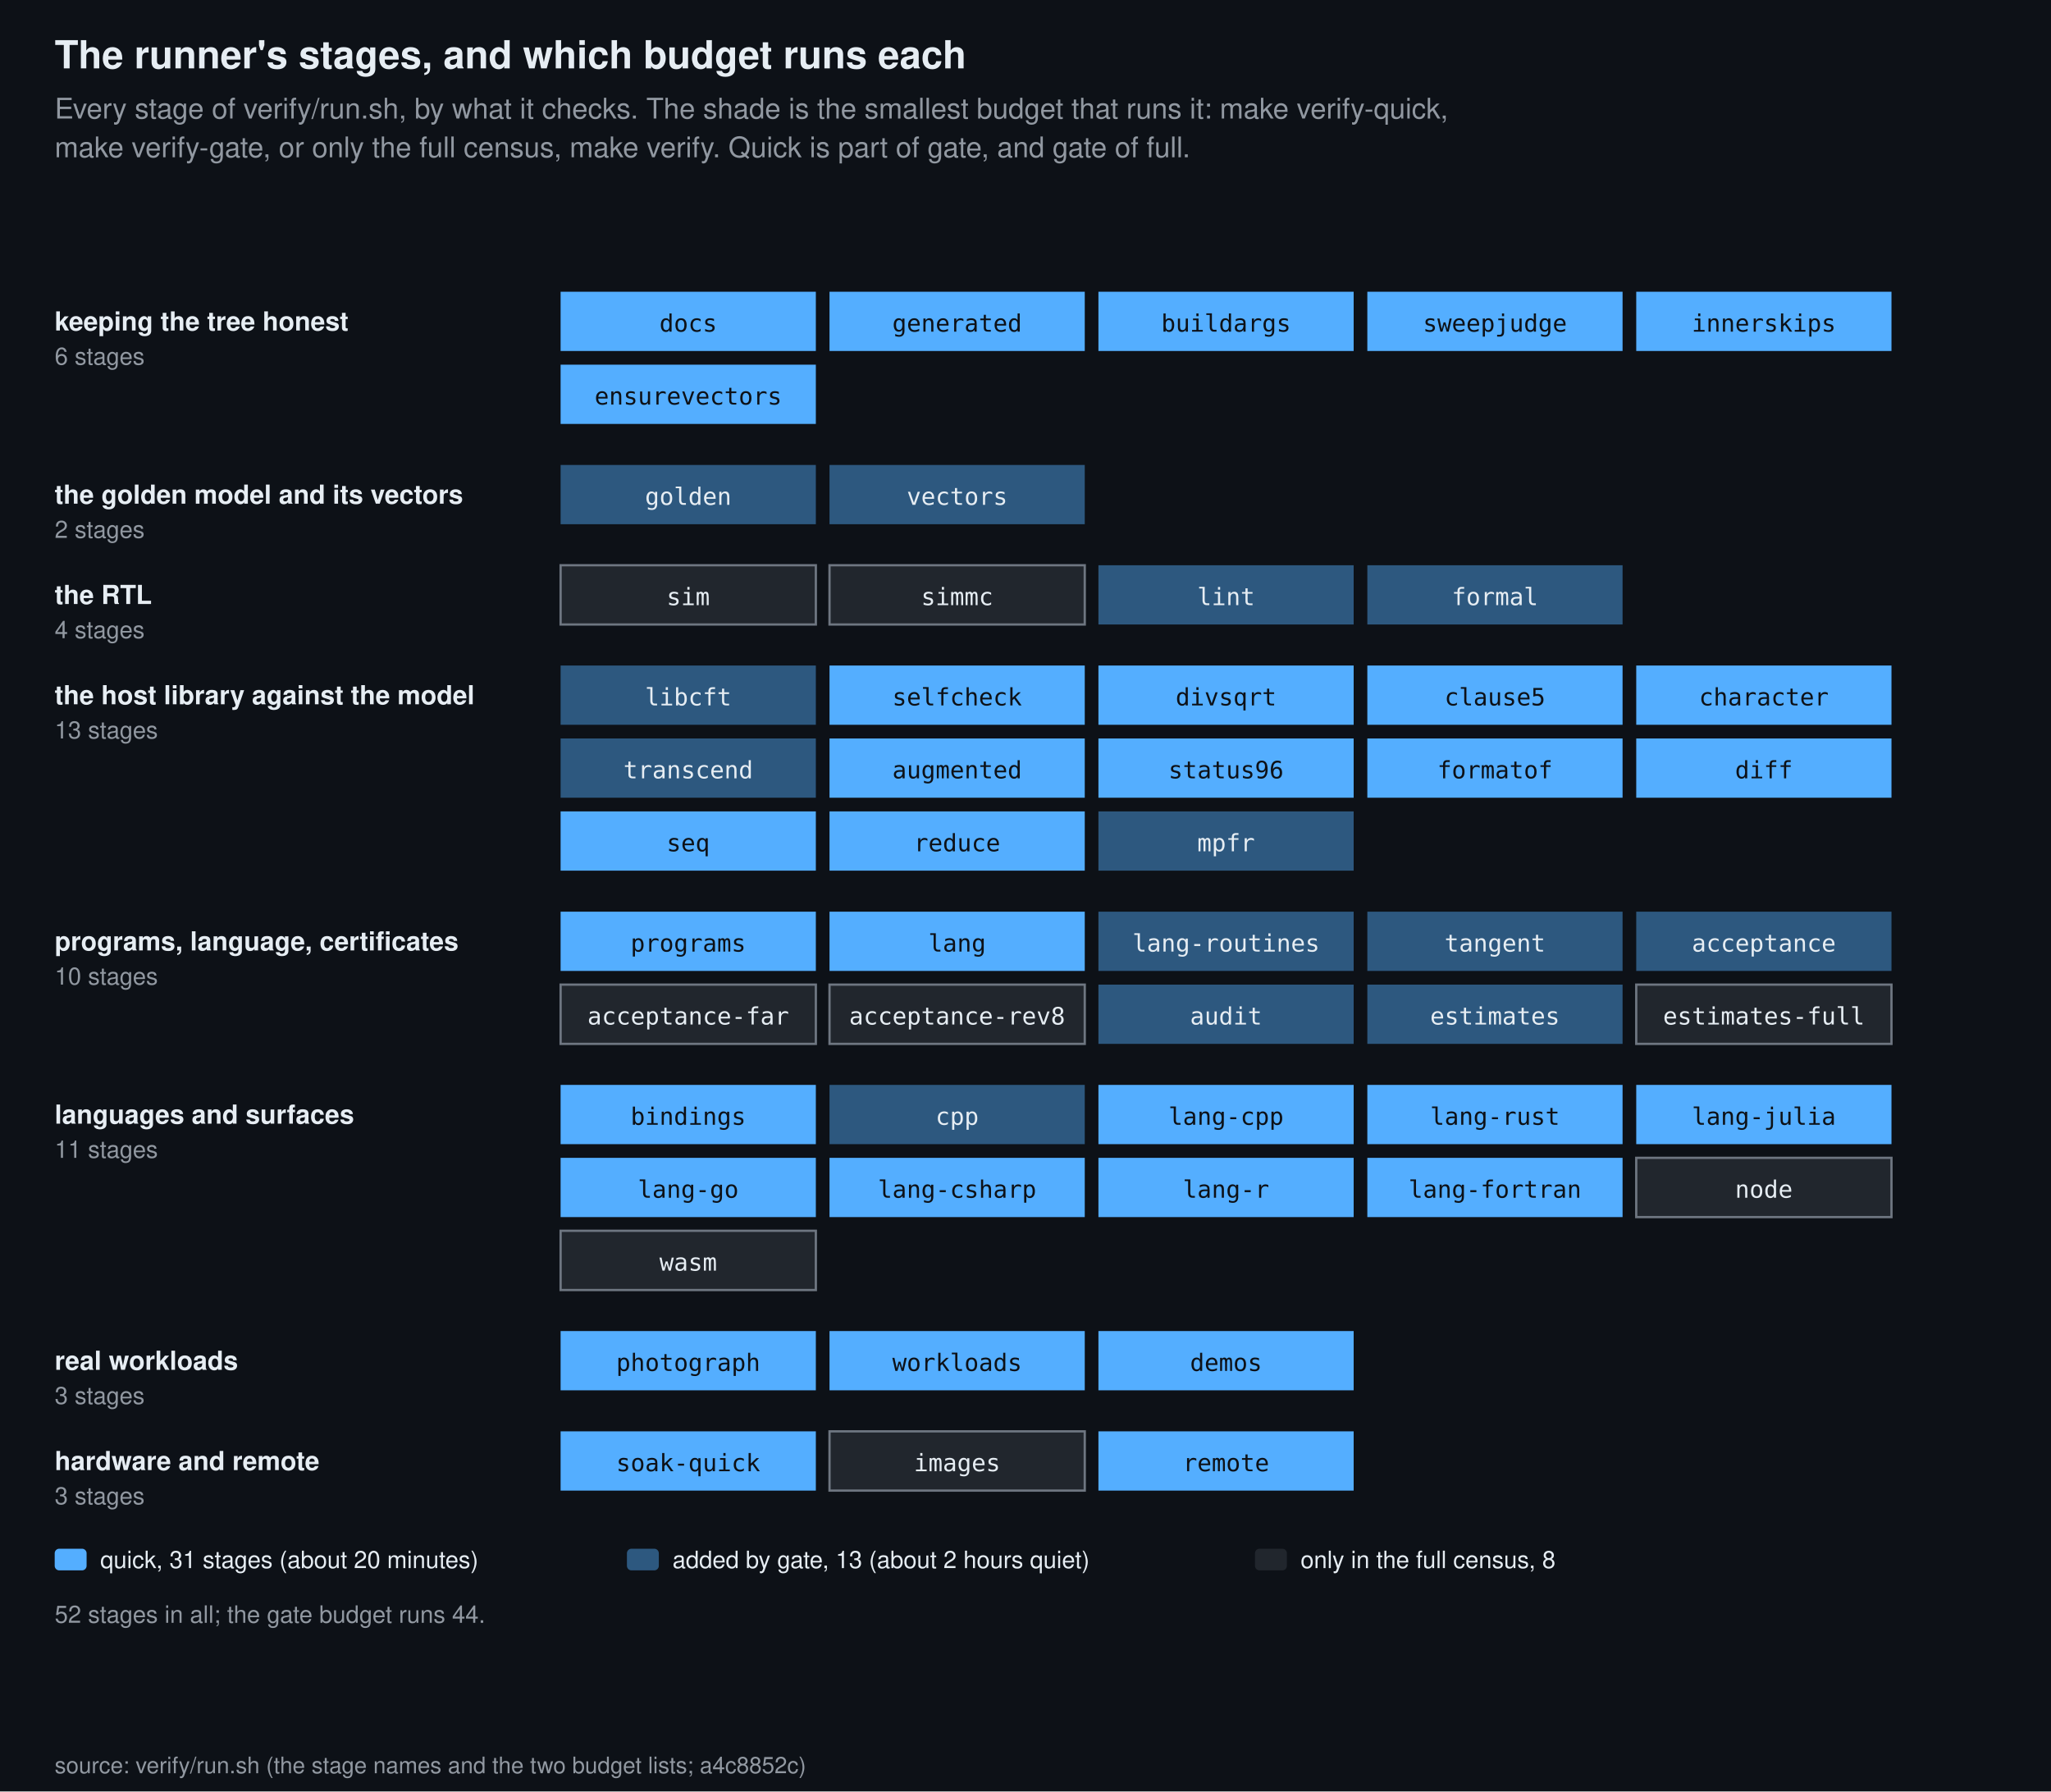
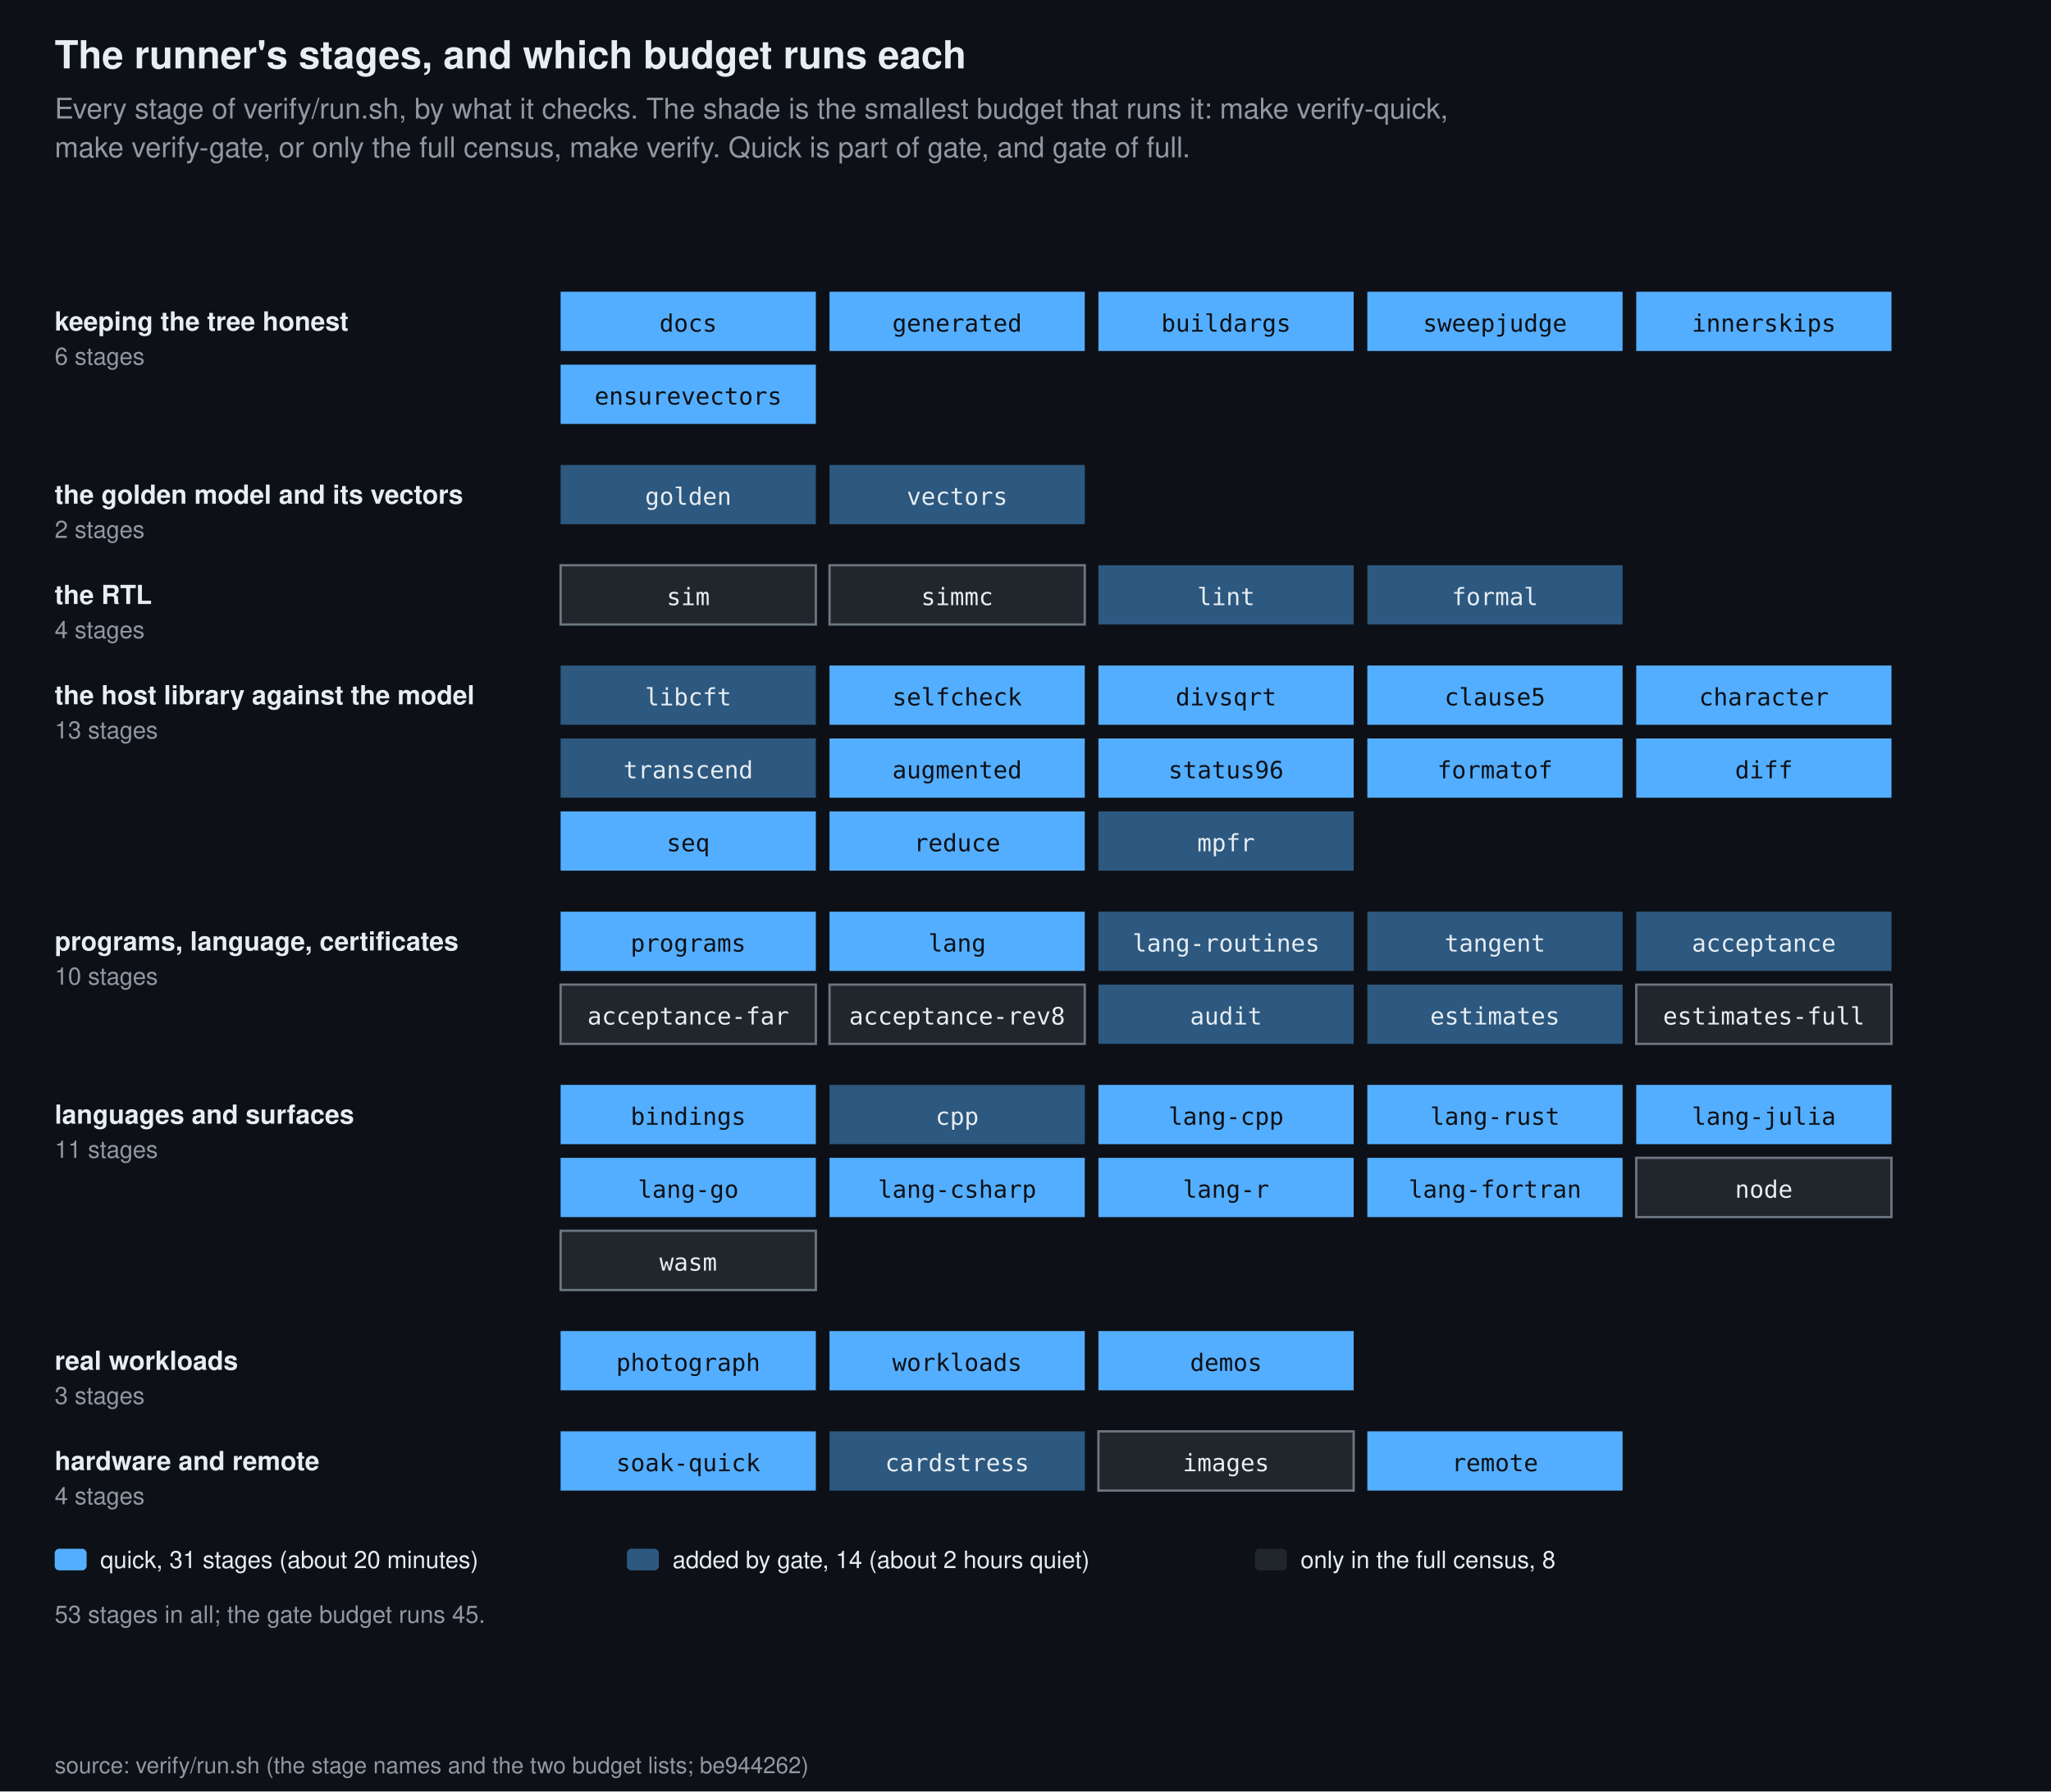
- <svg xmlns="http://www.w3.org/2000/svg" width="900" height="786" viewBox="0 0 900 786" role="img" aria-label="The 52 stages of the verification runner in eight groups, each shaded by the smallest budget that runs it: 31 in quick, 13 more in gate, 8 only in the full census.">
+ <svg xmlns="http://www.w3.org/2000/svg" width="900" height="786" viewBox="0 0 900 786" role="img" aria-label="The 53 stages of the verification runner in eight groups, each shaded by the smallest budget that runs it: 31 in quick, 14 more in gate, 8 only in the full census.">
  <rect width="900" height="786" fill="#0d1117" />
  <text x="24.0" y="30.0" font-family="-apple-system,BlinkMacSystemFont,'Segoe UI',Helvetica,Arial,sans-serif" font-size="17" fill="#e6edf3" font-weight="600">The runner's stages, and which budget runs each</text>
  <text x="24.0" y="52.0" font-family="-apple-system,BlinkMacSystemFont,'Segoe UI',Helvetica,Arial,sans-serif" font-size="12.5" fill="#9198a1">Every stage of verify/run.sh, by what it checks. The shade is the smallest budget that runs it: make verify-quick,</text>
  <text x="24.0" y="69.0" font-family="-apple-system,BlinkMacSystemFont,'Segoe UI',Helvetica,Arial,sans-serif" font-size="12.5" fill="#9198a1">make verify-gate, or only the full census, make verify. Quick is part of gate, and gate of full.</text>
  <text x="24.0" y="145.0" font-family="-apple-system,BlinkMacSystemFont,'Segoe UI',Helvetica,Arial,sans-serif" font-size="11.5" fill="#e6edf3" font-weight="600">keeping the tree honest</text>
  <text x="24.0" y="160.0" font-family="-apple-system,BlinkMacSystemFont,'Segoe UI',Helvetica,Arial,sans-serif" font-size="10.5" fill="#9198a1">6 stages</text>
  <rect x="246.0" y="128.0" width="112.0" height="26.0" fill="#54aeff" />
  <text x="302.0" y="145.5" font-family="ui-monospace,SFMono-Regular,'SF Mono',Menlo,Consolas,monospace" font-size="10.5" fill="#0d1117" text-anchor="middle">docs</text>
  <rect x="364.0" y="128.0" width="112.0" height="26.0" fill="#54aeff" />
  <text x="420.0" y="145.5" font-family="ui-monospace,SFMono-Regular,'SF Mono',Menlo,Consolas,monospace" font-size="10.5" fill="#0d1117" text-anchor="middle">generated</text>
  <rect x="482.0" y="128.0" width="112.0" height="26.0" fill="#54aeff" />
  <text x="538.0" y="145.5" font-family="ui-monospace,SFMono-Regular,'SF Mono',Menlo,Consolas,monospace" font-size="10.5" fill="#0d1117" text-anchor="middle">buildargs</text>
  <rect x="600.0" y="128.0" width="112.0" height="26.0" fill="#54aeff" />
  <text x="656.0" y="145.5" font-family="ui-monospace,SFMono-Regular,'SF Mono',Menlo,Consolas,monospace" font-size="10.5" fill="#0d1117" text-anchor="middle">sweepjudge</text>
  <rect x="718.0" y="128.0" width="112.0" height="26.0" fill="#54aeff" />
  <text x="774.0" y="145.5" font-family="ui-monospace,SFMono-Regular,'SF Mono',Menlo,Consolas,monospace" font-size="10.5" fill="#0d1117" text-anchor="middle">innerskips</text>
  <rect x="246.0" y="160.0" width="112.0" height="26.0" fill="#54aeff" />
  <text x="302.0" y="177.5" font-family="ui-monospace,SFMono-Regular,'SF Mono',Menlo,Consolas,monospace" font-size="10.5" fill="#0d1117" text-anchor="middle">ensurevectors</text>
  <text x="24.0" y="221.0" font-family="-apple-system,BlinkMacSystemFont,'Segoe UI',Helvetica,Arial,sans-serif" font-size="11.5" fill="#e6edf3" font-weight="600">the golden model and its vectors</text>
  <text x="24.0" y="236.0" font-family="-apple-system,BlinkMacSystemFont,'Segoe UI',Helvetica,Arial,sans-serif" font-size="10.5" fill="#9198a1">2 stages</text>
  <rect x="246.0" y="204.0" width="112.0" height="26.0" fill="#2d587f" />
  <text x="302.0" y="221.5" font-family="ui-monospace,SFMono-Regular,'SF Mono',Menlo,Consolas,monospace" font-size="10.5" fill="#e6edf3" text-anchor="middle">golden</text>
  <rect x="364.0" y="204.0" width="112.0" height="26.0" fill="#2d587f" />
  <text x="420.0" y="221.5" font-family="ui-monospace,SFMono-Regular,'SF Mono',Menlo,Consolas,monospace" font-size="10.5" fill="#e6edf3" text-anchor="middle">vectors</text>
  <text x="24.0" y="265.0" font-family="-apple-system,BlinkMacSystemFont,'Segoe UI',Helvetica,Arial,sans-serif" font-size="11.5" fill="#e6edf3" font-weight="600">the RTL</text>
  <text x="24.0" y="280.0" font-family="-apple-system,BlinkMacSystemFont,'Segoe UI',Helvetica,Arial,sans-serif" font-size="10.5" fill="#9198a1">4 stages</text>
  <rect x="246.0" y="248.0" width="112.0" height="26.0" fill="#21262d" stroke="#6e7681" stroke-width="1" />
  <text x="302.0" y="265.5" font-family="ui-monospace,SFMono-Regular,'SF Mono',Menlo,Consolas,monospace" font-size="10.5" fill="#e6edf3" text-anchor="middle">sim</text>
  <rect x="364.0" y="248.0" width="112.0" height="26.0" fill="#21262d" stroke="#6e7681" stroke-width="1" />
  <text x="420.0" y="265.5" font-family="ui-monospace,SFMono-Regular,'SF Mono',Menlo,Consolas,monospace" font-size="10.5" fill="#e6edf3" text-anchor="middle">simmc</text>
  <rect x="482.0" y="248.0" width="112.0" height="26.0" fill="#2d587f" />
  <text x="538.0" y="265.5" font-family="ui-monospace,SFMono-Regular,'SF Mono',Menlo,Consolas,monospace" font-size="10.5" fill="#e6edf3" text-anchor="middle">lint</text>
  <rect x="600.0" y="248.0" width="112.0" height="26.0" fill="#2d587f" />
  <text x="656.0" y="265.5" font-family="ui-monospace,SFMono-Regular,'SF Mono',Menlo,Consolas,monospace" font-size="10.5" fill="#e6edf3" text-anchor="middle">formal</text>
  <text x="24.0" y="309.0" font-family="-apple-system,BlinkMacSystemFont,'Segoe UI',Helvetica,Arial,sans-serif" font-size="11.5" fill="#e6edf3" font-weight="600">the host library against the model</text>
  <text x="24.0" y="324.0" font-family="-apple-system,BlinkMacSystemFont,'Segoe UI',Helvetica,Arial,sans-serif" font-size="10.5" fill="#9198a1">13 stages</text>
  <rect x="246.0" y="292.0" width="112.0" height="26.0" fill="#2d587f" />
  <text x="302.0" y="309.5" font-family="ui-monospace,SFMono-Regular,'SF Mono',Menlo,Consolas,monospace" font-size="10.5" fill="#e6edf3" text-anchor="middle">libcft</text>
  <rect x="364.0" y="292.0" width="112.0" height="26.0" fill="#54aeff" />
  <text x="420.0" y="309.5" font-family="ui-monospace,SFMono-Regular,'SF Mono',Menlo,Consolas,monospace" font-size="10.5" fill="#0d1117" text-anchor="middle">selfcheck</text>
  <rect x="482.0" y="292.0" width="112.0" height="26.0" fill="#54aeff" />
  <text x="538.0" y="309.5" font-family="ui-monospace,SFMono-Regular,'SF Mono',Menlo,Consolas,monospace" font-size="10.5" fill="#0d1117" text-anchor="middle">divsqrt</text>
  <rect x="600.0" y="292.0" width="112.0" height="26.0" fill="#54aeff" />
  <text x="656.0" y="309.5" font-family="ui-monospace,SFMono-Regular,'SF Mono',Menlo,Consolas,monospace" font-size="10.5" fill="#0d1117" text-anchor="middle">clause5</text>
  <rect x="718.0" y="292.0" width="112.0" height="26.0" fill="#54aeff" />
  <text x="774.0" y="309.5" font-family="ui-monospace,SFMono-Regular,'SF Mono',Menlo,Consolas,monospace" font-size="10.5" fill="#0d1117" text-anchor="middle">character</text>
  <rect x="246.0" y="324.0" width="112.0" height="26.0" fill="#2d587f" />
  <text x="302.0" y="341.5" font-family="ui-monospace,SFMono-Regular,'SF Mono',Menlo,Consolas,monospace" font-size="10.5" fill="#e6edf3" text-anchor="middle">transcend</text>
  <rect x="364.0" y="324.0" width="112.0" height="26.0" fill="#54aeff" />
  <text x="420.0" y="341.5" font-family="ui-monospace,SFMono-Regular,'SF Mono',Menlo,Consolas,monospace" font-size="10.5" fill="#0d1117" text-anchor="middle">augmented</text>
  <rect x="482.0" y="324.0" width="112.0" height="26.0" fill="#54aeff" />
  <text x="538.0" y="341.5" font-family="ui-monospace,SFMono-Regular,'SF Mono',Menlo,Consolas,monospace" font-size="10.5" fill="#0d1117" text-anchor="middle">status96</text>
  <rect x="600.0" y="324.0" width="112.0" height="26.0" fill="#54aeff" />
  <text x="656.0" y="341.5" font-family="ui-monospace,SFMono-Regular,'SF Mono',Menlo,Consolas,monospace" font-size="10.5" fill="#0d1117" text-anchor="middle">formatof</text>
  <rect x="718.0" y="324.0" width="112.0" height="26.0" fill="#54aeff" />
  <text x="774.0" y="341.5" font-family="ui-monospace,SFMono-Regular,'SF Mono',Menlo,Consolas,monospace" font-size="10.5" fill="#0d1117" text-anchor="middle">diff</text>
  <rect x="246.0" y="356.0" width="112.0" height="26.0" fill="#54aeff" />
  <text x="302.0" y="373.5" font-family="ui-monospace,SFMono-Regular,'SF Mono',Menlo,Consolas,monospace" font-size="10.5" fill="#0d1117" text-anchor="middle">seq</text>
  <rect x="364.0" y="356.0" width="112.0" height="26.0" fill="#54aeff" />
  <text x="420.0" y="373.5" font-family="ui-monospace,SFMono-Regular,'SF Mono',Menlo,Consolas,monospace" font-size="10.5" fill="#0d1117" text-anchor="middle">reduce</text>
  <rect x="482.0" y="356.0" width="112.0" height="26.0" fill="#2d587f" />
  <text x="538.0" y="373.5" font-family="ui-monospace,SFMono-Regular,'SF Mono',Menlo,Consolas,monospace" font-size="10.5" fill="#e6edf3" text-anchor="middle">mpfr</text>
  <text x="24.0" y="417.0" font-family="-apple-system,BlinkMacSystemFont,'Segoe UI',Helvetica,Arial,sans-serif" font-size="11.5" fill="#e6edf3" font-weight="600">programs, language, certificates</text>
  <text x="24.0" y="432.0" font-family="-apple-system,BlinkMacSystemFont,'Segoe UI',Helvetica,Arial,sans-serif" font-size="10.5" fill="#9198a1">10 stages</text>
  <rect x="246.0" y="400.0" width="112.0" height="26.0" fill="#54aeff" />
  <text x="302.0" y="417.5" font-family="ui-monospace,SFMono-Regular,'SF Mono',Menlo,Consolas,monospace" font-size="10.5" fill="#0d1117" text-anchor="middle">programs</text>
  <rect x="364.0" y="400.0" width="112.0" height="26.0" fill="#54aeff" />
  <text x="420.0" y="417.5" font-family="ui-monospace,SFMono-Regular,'SF Mono',Menlo,Consolas,monospace" font-size="10.5" fill="#0d1117" text-anchor="middle">lang</text>
  <rect x="482.0" y="400.0" width="112.0" height="26.0" fill="#2d587f" />
  <text x="538.0" y="417.5" font-family="ui-monospace,SFMono-Regular,'SF Mono',Menlo,Consolas,monospace" font-size="10.5" fill="#e6edf3" text-anchor="middle">lang-routines</text>
  <rect x="600.0" y="400.0" width="112.0" height="26.0" fill="#2d587f" />
  <text x="656.0" y="417.5" font-family="ui-monospace,SFMono-Regular,'SF Mono',Menlo,Consolas,monospace" font-size="10.5" fill="#e6edf3" text-anchor="middle">tangent</text>
  <rect x="718.0" y="400.0" width="112.0" height="26.0" fill="#2d587f" />
  <text x="774.0" y="417.5" font-family="ui-monospace,SFMono-Regular,'SF Mono',Menlo,Consolas,monospace" font-size="10.5" fill="#e6edf3" text-anchor="middle">acceptance</text>
  <rect x="246.0" y="432.0" width="112.0" height="26.0" fill="#21262d" stroke="#6e7681" stroke-width="1" />
  <text x="302.0" y="449.5" font-family="ui-monospace,SFMono-Regular,'SF Mono',Menlo,Consolas,monospace" font-size="10.5" fill="#e6edf3" text-anchor="middle">acceptance-far</text>
  <rect x="364.0" y="432.0" width="112.0" height="26.0" fill="#21262d" stroke="#6e7681" stroke-width="1" />
  <text x="420.0" y="449.5" font-family="ui-monospace,SFMono-Regular,'SF Mono',Menlo,Consolas,monospace" font-size="10.5" fill="#e6edf3" text-anchor="middle">acceptance-rev8</text>
  <rect x="482.0" y="432.0" width="112.0" height="26.0" fill="#2d587f" />
  <text x="538.0" y="449.5" font-family="ui-monospace,SFMono-Regular,'SF Mono',Menlo,Consolas,monospace" font-size="10.5" fill="#e6edf3" text-anchor="middle">audit</text>
  <rect x="600.0" y="432.0" width="112.0" height="26.0" fill="#2d587f" />
  <text x="656.0" y="449.5" font-family="ui-monospace,SFMono-Regular,'SF Mono',Menlo,Consolas,monospace" font-size="10.5" fill="#e6edf3" text-anchor="middle">estimates</text>
  <rect x="718.0" y="432.0" width="112.0" height="26.0" fill="#21262d" stroke="#6e7681" stroke-width="1" />
  <text x="774.0" y="449.5" font-family="ui-monospace,SFMono-Regular,'SF Mono',Menlo,Consolas,monospace" font-size="10.5" fill="#e6edf3" text-anchor="middle">estimates-full</text>
  <text x="24.0" y="493.0" font-family="-apple-system,BlinkMacSystemFont,'Segoe UI',Helvetica,Arial,sans-serif" font-size="11.5" fill="#e6edf3" font-weight="600">languages and surfaces</text>
  <text x="24.0" y="508.0" font-family="-apple-system,BlinkMacSystemFont,'Segoe UI',Helvetica,Arial,sans-serif" font-size="10.5" fill="#9198a1">11 stages</text>
  <rect x="246.0" y="476.0" width="112.0" height="26.0" fill="#54aeff" />
  <text x="302.0" y="493.5" font-family="ui-monospace,SFMono-Regular,'SF Mono',Menlo,Consolas,monospace" font-size="10.5" fill="#0d1117" text-anchor="middle">bindings</text>
  <rect x="364.0" y="476.0" width="112.0" height="26.0" fill="#2d587f" />
  <text x="420.0" y="493.5" font-family="ui-monospace,SFMono-Regular,'SF Mono',Menlo,Consolas,monospace" font-size="10.5" fill="#e6edf3" text-anchor="middle">cpp</text>
  <rect x="482.0" y="476.0" width="112.0" height="26.0" fill="#54aeff" />
  <text x="538.0" y="493.5" font-family="ui-monospace,SFMono-Regular,'SF Mono',Menlo,Consolas,monospace" font-size="10.5" fill="#0d1117" text-anchor="middle">lang-cpp</text>
  <rect x="600.0" y="476.0" width="112.0" height="26.0" fill="#54aeff" />
  <text x="656.0" y="493.5" font-family="ui-monospace,SFMono-Regular,'SF Mono',Menlo,Consolas,monospace" font-size="10.5" fill="#0d1117" text-anchor="middle">lang-rust</text>
  <rect x="718.0" y="476.0" width="112.0" height="26.0" fill="#54aeff" />
  <text x="774.0" y="493.5" font-family="ui-monospace,SFMono-Regular,'SF Mono',Menlo,Consolas,monospace" font-size="10.5" fill="#0d1117" text-anchor="middle">lang-julia</text>
  <rect x="246.0" y="508.0" width="112.0" height="26.0" fill="#54aeff" />
  <text x="302.0" y="525.5" font-family="ui-monospace,SFMono-Regular,'SF Mono',Menlo,Consolas,monospace" font-size="10.5" fill="#0d1117" text-anchor="middle">lang-go</text>
  <rect x="364.0" y="508.0" width="112.0" height="26.0" fill="#54aeff" />
  <text x="420.0" y="525.5" font-family="ui-monospace,SFMono-Regular,'SF Mono',Menlo,Consolas,monospace" font-size="10.5" fill="#0d1117" text-anchor="middle">lang-csharp</text>
  <rect x="482.0" y="508.0" width="112.0" height="26.0" fill="#54aeff" />
  <text x="538.0" y="525.5" font-family="ui-monospace,SFMono-Regular,'SF Mono',Menlo,Consolas,monospace" font-size="10.5" fill="#0d1117" text-anchor="middle">lang-r</text>
  <rect x="600.0" y="508.0" width="112.0" height="26.0" fill="#54aeff" />
  <text x="656.0" y="525.5" font-family="ui-monospace,SFMono-Regular,'SF Mono',Menlo,Consolas,monospace" font-size="10.5" fill="#0d1117" text-anchor="middle">lang-fortran</text>
  <rect x="718.0" y="508.0" width="112.0" height="26.0" fill="#21262d" stroke="#6e7681" stroke-width="1" />
  <text x="774.0" y="525.5" font-family="ui-monospace,SFMono-Regular,'SF Mono',Menlo,Consolas,monospace" font-size="10.5" fill="#e6edf3" text-anchor="middle">node</text>
  <rect x="246.0" y="540.0" width="112.0" height="26.0" fill="#21262d" stroke="#6e7681" stroke-width="1" />
  <text x="302.0" y="557.5" font-family="ui-monospace,SFMono-Regular,'SF Mono',Menlo,Consolas,monospace" font-size="10.5" fill="#e6edf3" text-anchor="middle">wasm</text>
  <text x="24.0" y="601.0" font-family="-apple-system,BlinkMacSystemFont,'Segoe UI',Helvetica,Arial,sans-serif" font-size="11.5" fill="#e6edf3" font-weight="600">real workloads</text>
  <text x="24.0" y="616.0" font-family="-apple-system,BlinkMacSystemFont,'Segoe UI',Helvetica,Arial,sans-serif" font-size="10.5" fill="#9198a1">3 stages</text>
  <rect x="246.0" y="584.0" width="112.0" height="26.0" fill="#54aeff" />
  <text x="302.0" y="601.5" font-family="ui-monospace,SFMono-Regular,'SF Mono',Menlo,Consolas,monospace" font-size="10.5" fill="#0d1117" text-anchor="middle">photograph</text>
  <rect x="364.0" y="584.0" width="112.0" height="26.0" fill="#54aeff" />
  <text x="420.0" y="601.5" font-family="ui-monospace,SFMono-Regular,'SF Mono',Menlo,Consolas,monospace" font-size="10.5" fill="#0d1117" text-anchor="middle">workloads</text>
  <rect x="482.0" y="584.0" width="112.0" height="26.0" fill="#54aeff" />
  <text x="538.0" y="601.5" font-family="ui-monospace,SFMono-Regular,'SF Mono',Menlo,Consolas,monospace" font-size="10.5" fill="#0d1117" text-anchor="middle">demos</text>
  <text x="24.0" y="645.0" font-family="-apple-system,BlinkMacSystemFont,'Segoe UI',Helvetica,Arial,sans-serif" font-size="11.5" fill="#e6edf3" font-weight="600">hardware and remote</text>
-   <text x="24.0" y="660.0" font-family="-apple-system,BlinkMacSystemFont,'Segoe UI',Helvetica,Arial,sans-serif" font-size="10.5" fill="#9198a1">3 stages</text>
+   <text x="24.0" y="660.0" font-family="-apple-system,BlinkMacSystemFont,'Segoe UI',Helvetica,Arial,sans-serif" font-size="10.5" fill="#9198a1">4 stages</text>
  <rect x="246.0" y="628.0" width="112.0" height="26.0" fill="#54aeff" />
  <text x="302.0" y="645.5" font-family="ui-monospace,SFMono-Regular,'SF Mono',Menlo,Consolas,monospace" font-size="10.5" fill="#0d1117" text-anchor="middle">soak-quick</text>
-   <rect x="364.0" y="628.0" width="112.0" height="26.0" fill="#21262d" stroke="#6e7681" stroke-width="1" />
-   <text x="420.0" y="645.5" font-family="ui-monospace,SFMono-Regular,'SF Mono',Menlo,Consolas,monospace" font-size="10.5" fill="#e6edf3" text-anchor="middle">images</text>
-   <rect x="482.0" y="628.0" width="112.0" height="26.0" fill="#54aeff" />
-   <text x="538.0" y="645.5" font-family="ui-monospace,SFMono-Regular,'SF Mono',Menlo,Consolas,monospace" font-size="10.5" fill="#0d1117" text-anchor="middle">remote</text>
+   <rect x="364.0" y="628.0" width="112.0" height="26.0" fill="#2d587f" />
+   <text x="420.0" y="645.5" font-family="ui-monospace,SFMono-Regular,'SF Mono',Menlo,Consolas,monospace" font-size="10.5" fill="#e6edf3" text-anchor="middle">cardstress</text>
+   <rect x="482.0" y="628.0" width="112.0" height="26.0" fill="#21262d" stroke="#6e7681" stroke-width="1" />
+   <text x="538.0" y="645.5" font-family="ui-monospace,SFMono-Regular,'SF Mono',Menlo,Consolas,monospace" font-size="10.5" fill="#e6edf3" text-anchor="middle">images</text>
+   <rect x="600.0" y="628.0" width="112.0" height="26.0" fill="#54aeff" />
+   <text x="656.0" y="645.5" font-family="ui-monospace,SFMono-Regular,'SF Mono',Menlo,Consolas,monospace" font-size="10.5" fill="#0d1117" text-anchor="middle">remote</text>
  <rect x="24.0" y="679.5" width="14.0" height="9.5" fill="#54aeff" rx="2" />
  <text x="44.0" y="688.0" font-family="-apple-system,BlinkMacSystemFont,'Segoe UI',Helvetica,Arial,sans-serif" font-size="10.5" fill="#e6edf3">quick, 31 stages (about 20 minutes)</text>
  <rect x="275.1" y="679.5" width="14.0" height="9.5" fill="#2d587f" rx="2" />
-   <text x="295.1" y="688.0" font-family="-apple-system,BlinkMacSystemFont,'Segoe UI',Helvetica,Arial,sans-serif" font-size="10.5" fill="#e6edf3">added by gate, 13 (about 2 hours quiet)</text>
+   <text x="295.1" y="688.0" font-family="-apple-system,BlinkMacSystemFont,'Segoe UI',Helvetica,Arial,sans-serif" font-size="10.5" fill="#e6edf3">added by gate, 14 (about 2 hours quiet)</text>
  <rect x="550.7" y="679.5" width="14.0" height="9.5" fill="#21262d" rx="2" />
  <text x="570.7" y="688.0" font-family="-apple-system,BlinkMacSystemFont,'Segoe UI',Helvetica,Arial,sans-serif" font-size="10.5" fill="#e6edf3">only in the full census, 8</text>
-   <text x="24.0" y="712.0" font-family="-apple-system,BlinkMacSystemFont,'Segoe UI',Helvetica,Arial,sans-serif" font-size="10.5" fill="#9198a1">52 stages in all; the gate budget runs 44.</text>
-   <text x="24.0" y="778.0" font-family="-apple-system,BlinkMacSystemFont,'Segoe UI',Helvetica,Arial,sans-serif" font-size="10" fill="#9198a1">source: verify/run.sh (the stage names and the two budget lists; a4c8852c)</text>
+   <text x="24.0" y="712.0" font-family="-apple-system,BlinkMacSystemFont,'Segoe UI',Helvetica,Arial,sans-serif" font-size="10.5" fill="#9198a1">53 stages in all; the gate budget runs 45.</text>
+   <text x="24.0" y="778.0" font-family="-apple-system,BlinkMacSystemFont,'Segoe UI',Helvetica,Arial,sans-serif" font-size="10" fill="#9198a1">source: verify/run.sh (the stage names and the two budget lists; be944262)</text>
</svg>
